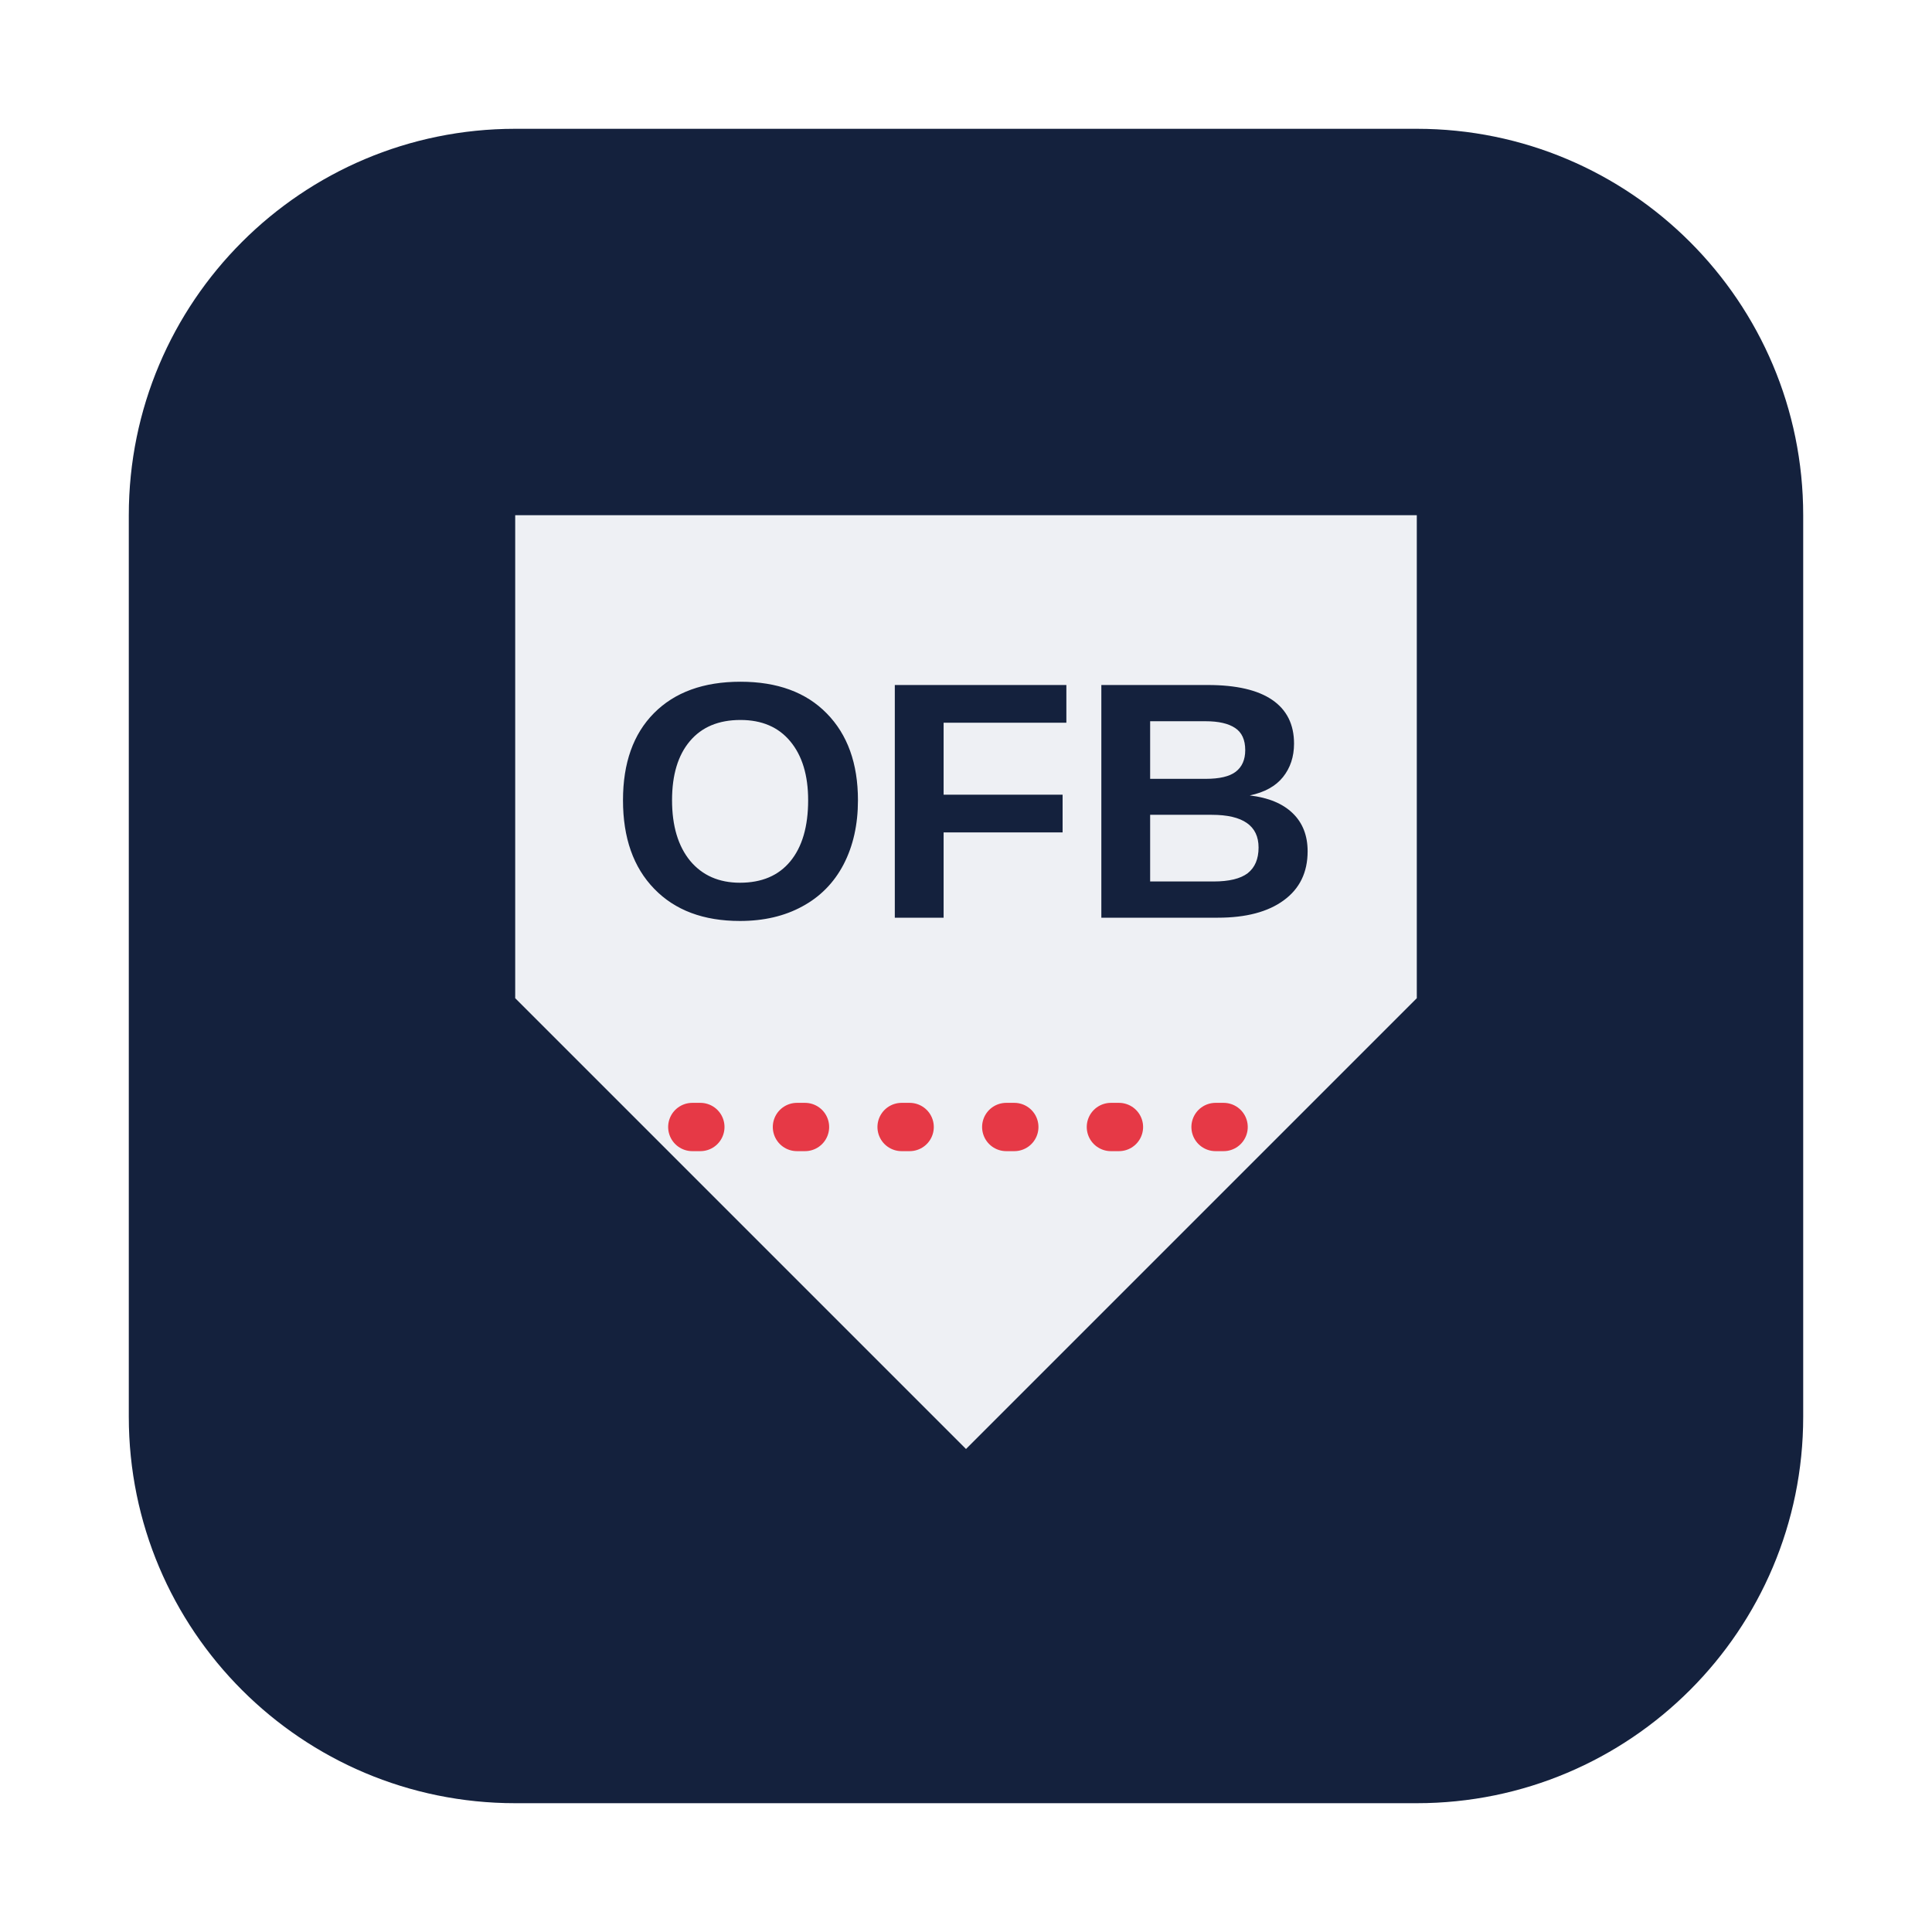
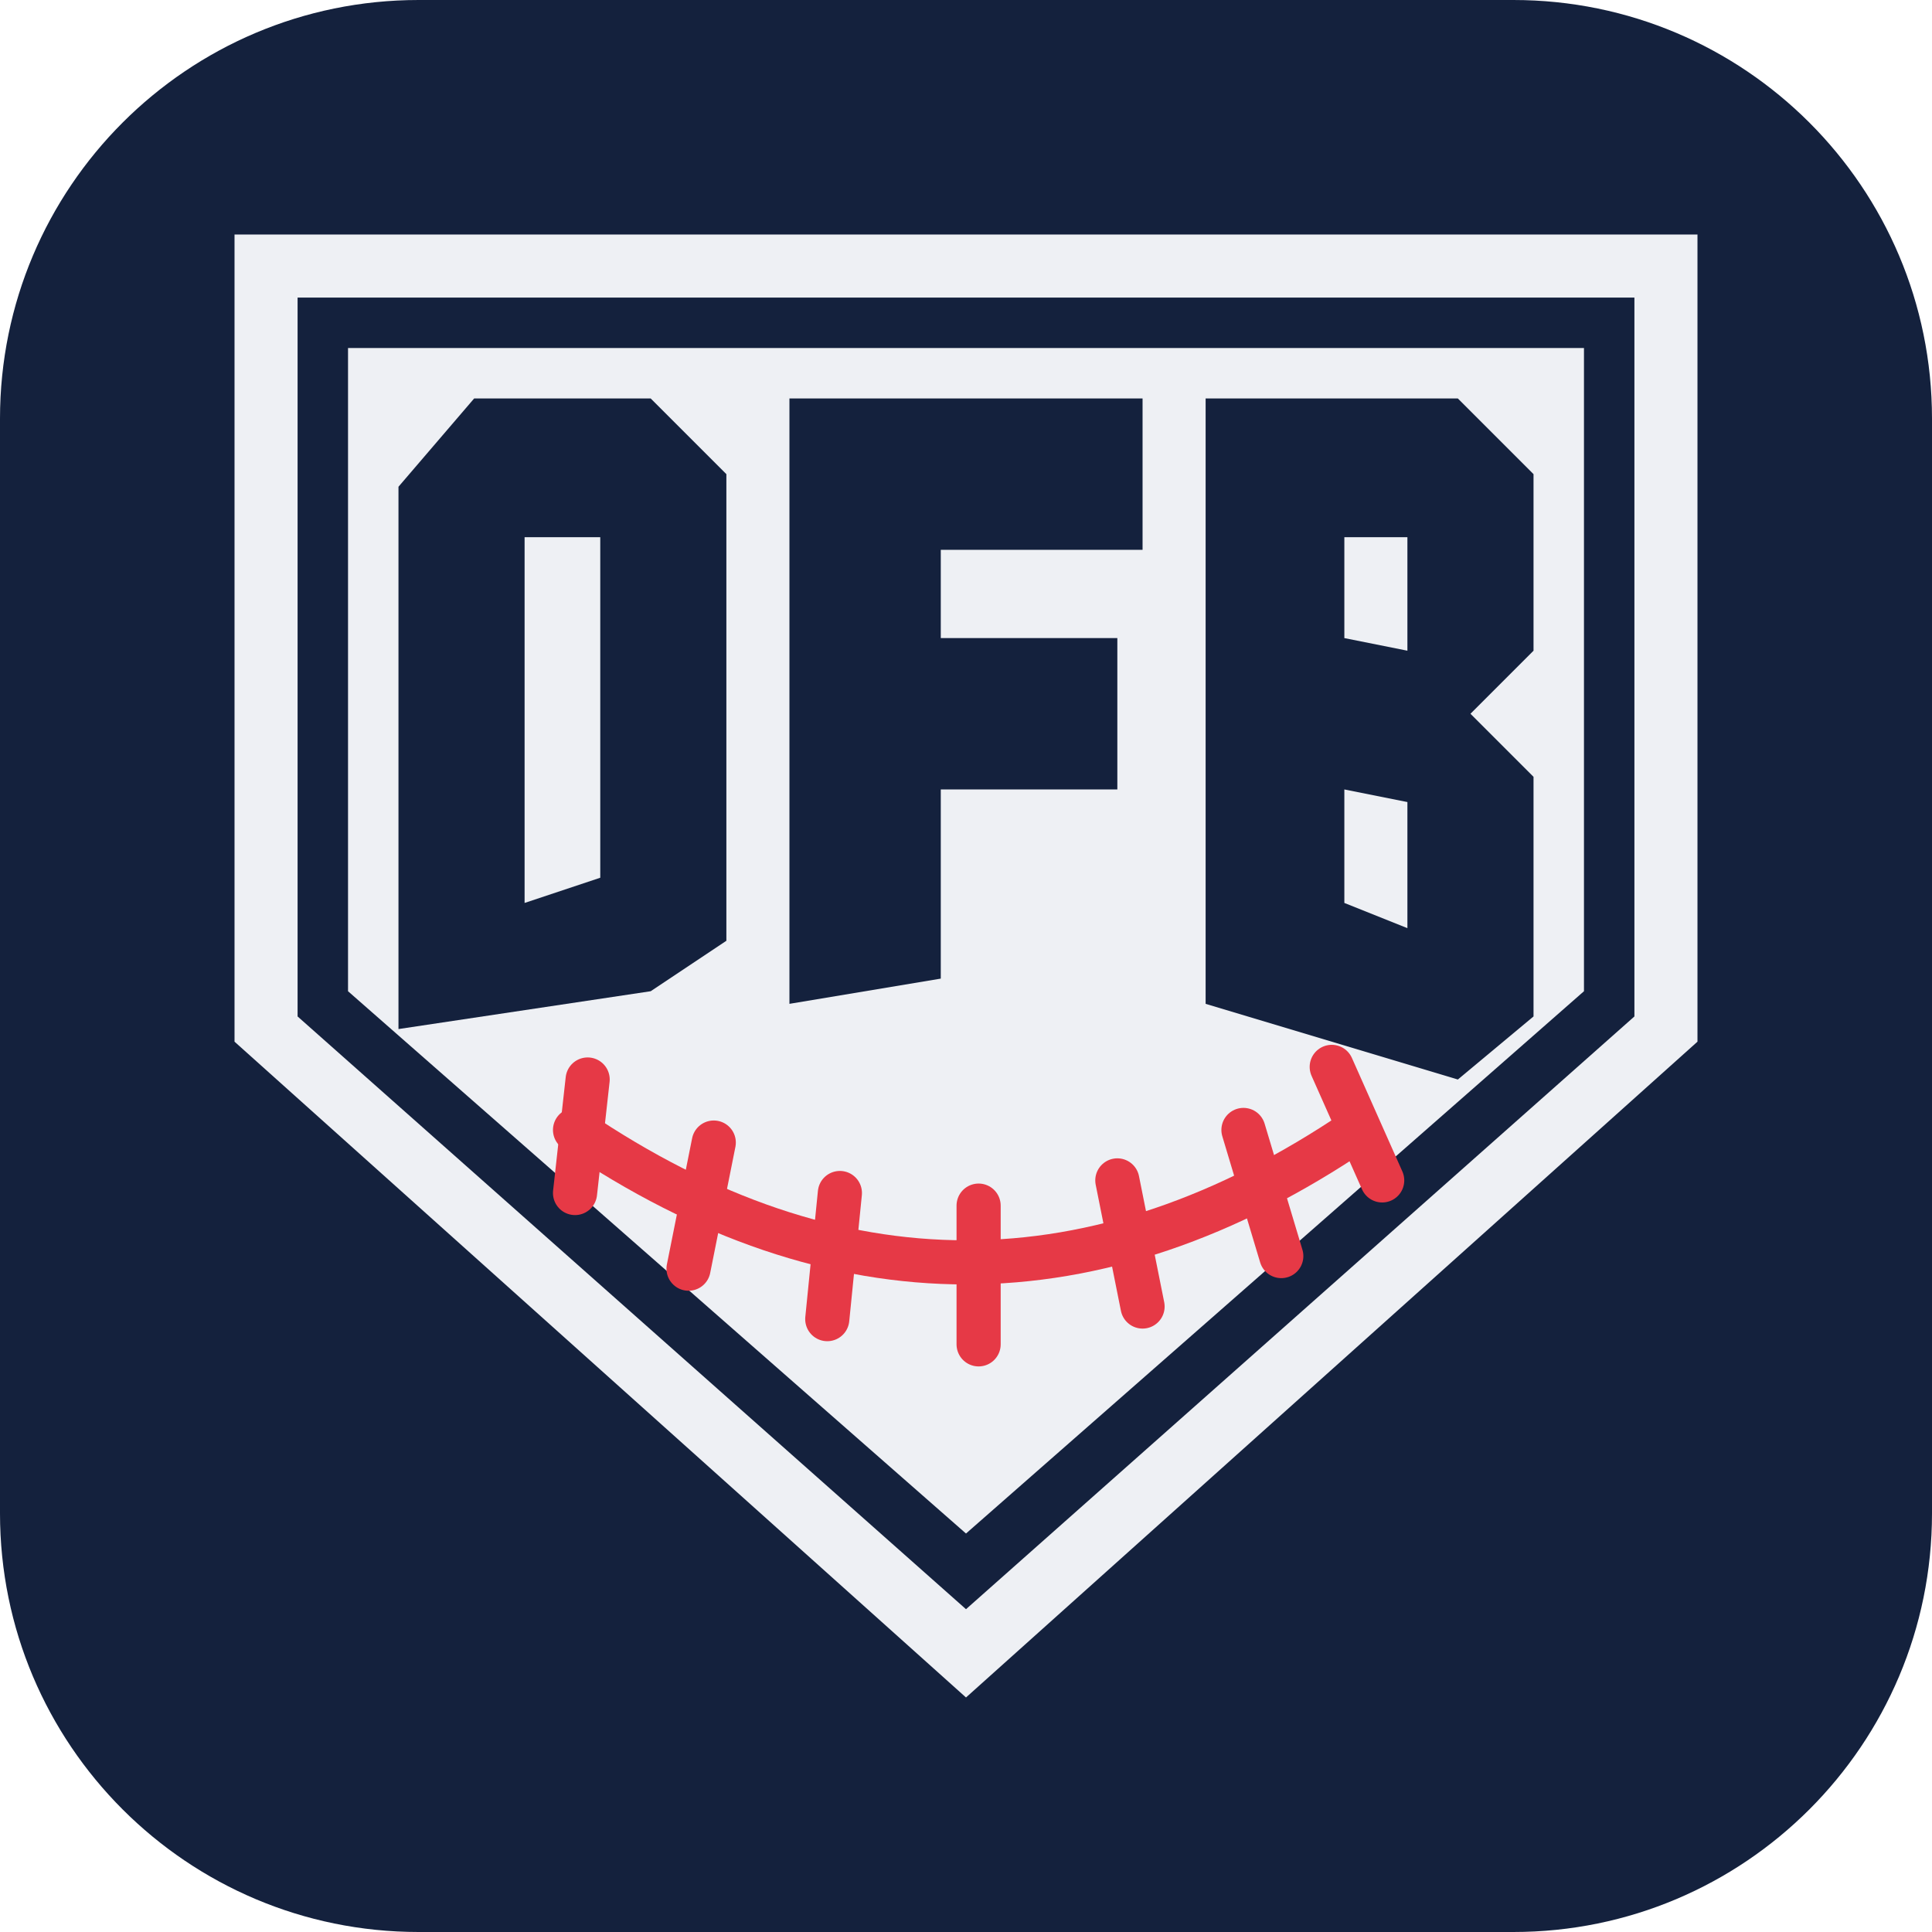
<svg xmlns="http://www.w3.org/2000/svg" viewBox="0 0 120 120" width="120" height="120" role="img" aria-label="Open Fantasy Baseball">
-   <rect x="8" y="8" width="104" height="104" rx="24" fill="#14213d" />
-   <path d="M32 32 H88 V62 L60 90 L32 62 Z" fill="#eef0f4" />
-   <text x="60" y="57" text-anchor="middle" font-family="'Arial Black', Arial, Helvetica, sans-serif" font-weight="900" font-size="21" fill="#14213d">OFB</text>
-   <path d="M43 70 H77" stroke="#e63946" stroke-width="3" stroke-linecap="round" stroke-dasharray="0.5 6" />
+   <rect width="120" height="120" rx="26" fill="#14213d" />
+   <g transform="translate(13 13) scale(.783333)">
+     <path d="M2 2 H118 V66 L60 118 L2 66 Z" fill="#eef0f4" />
+     <path d="M7 7 H113 V64 L60 111 L7 64 Z" fill="#14213d" />
+     <path d="M11 11 H109 V62 L60 105 L11 62 Z" fill="#eef0f4" />
+     <g fill="#14213d" fill-rule="evenodd">
+       <path d="M21 15 H35 L41 21 V58 L35 62 L15 65 V22 Z M25 26 V55 L31 53 V26 Z" />
+       <path d="M46 15 H74 V27 H58 V34 H72 V46 H58 V61 L46 63 Z" />
+       <path d="M79 15 H99 L105 21 V35 L100 40 L105 45 V64 L99 69 L79 63 Z M90 26 V34 L95 35 V26 Z M90 46 V55 L95 57 V47 Z" />
+     </g>
+     <g fill="none" stroke="#e63946" stroke-width="3.5" stroke-linecap="round" stroke-linejoin="round">
+       <path d="M29 73 Q60 94 91 73" />
+       <path d="M30 69 L29 78 M40 74 L38 84 M50 78 L49 88 M61 79 V90 M72 77 L74 87 M82 73 L85 83 M89 68 L93 77" />
+     </g>
+   </g>
</svg>
